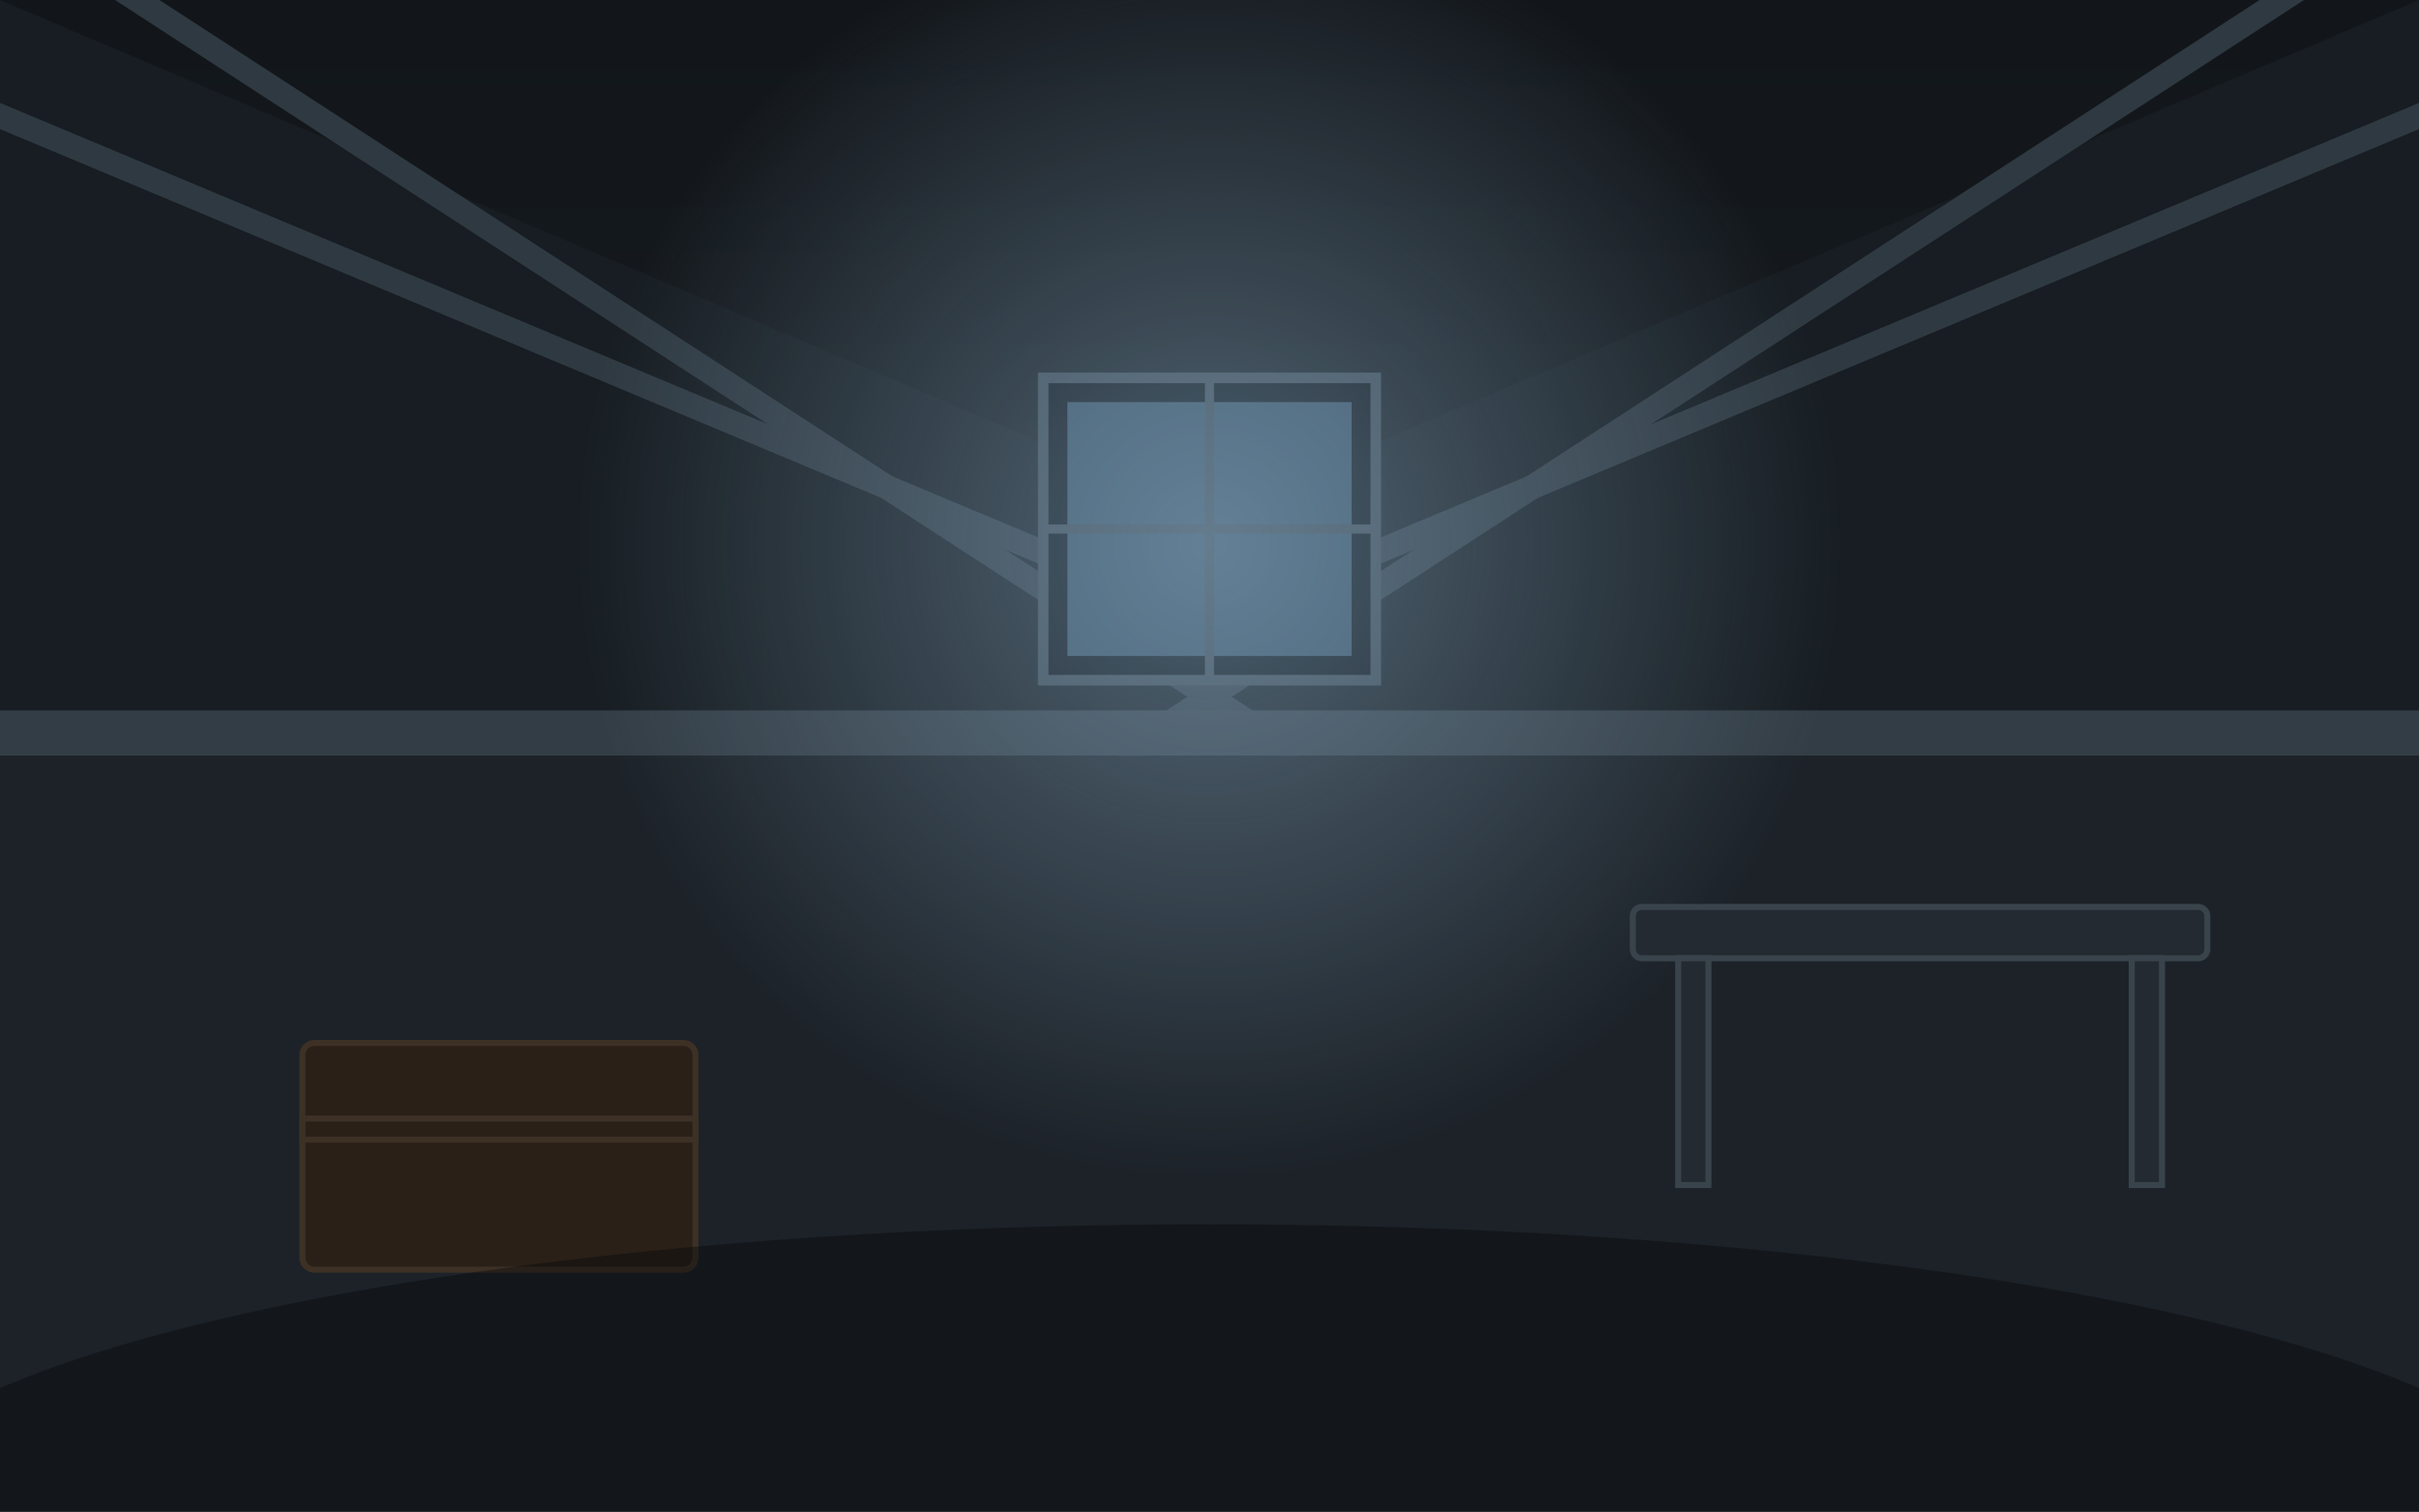
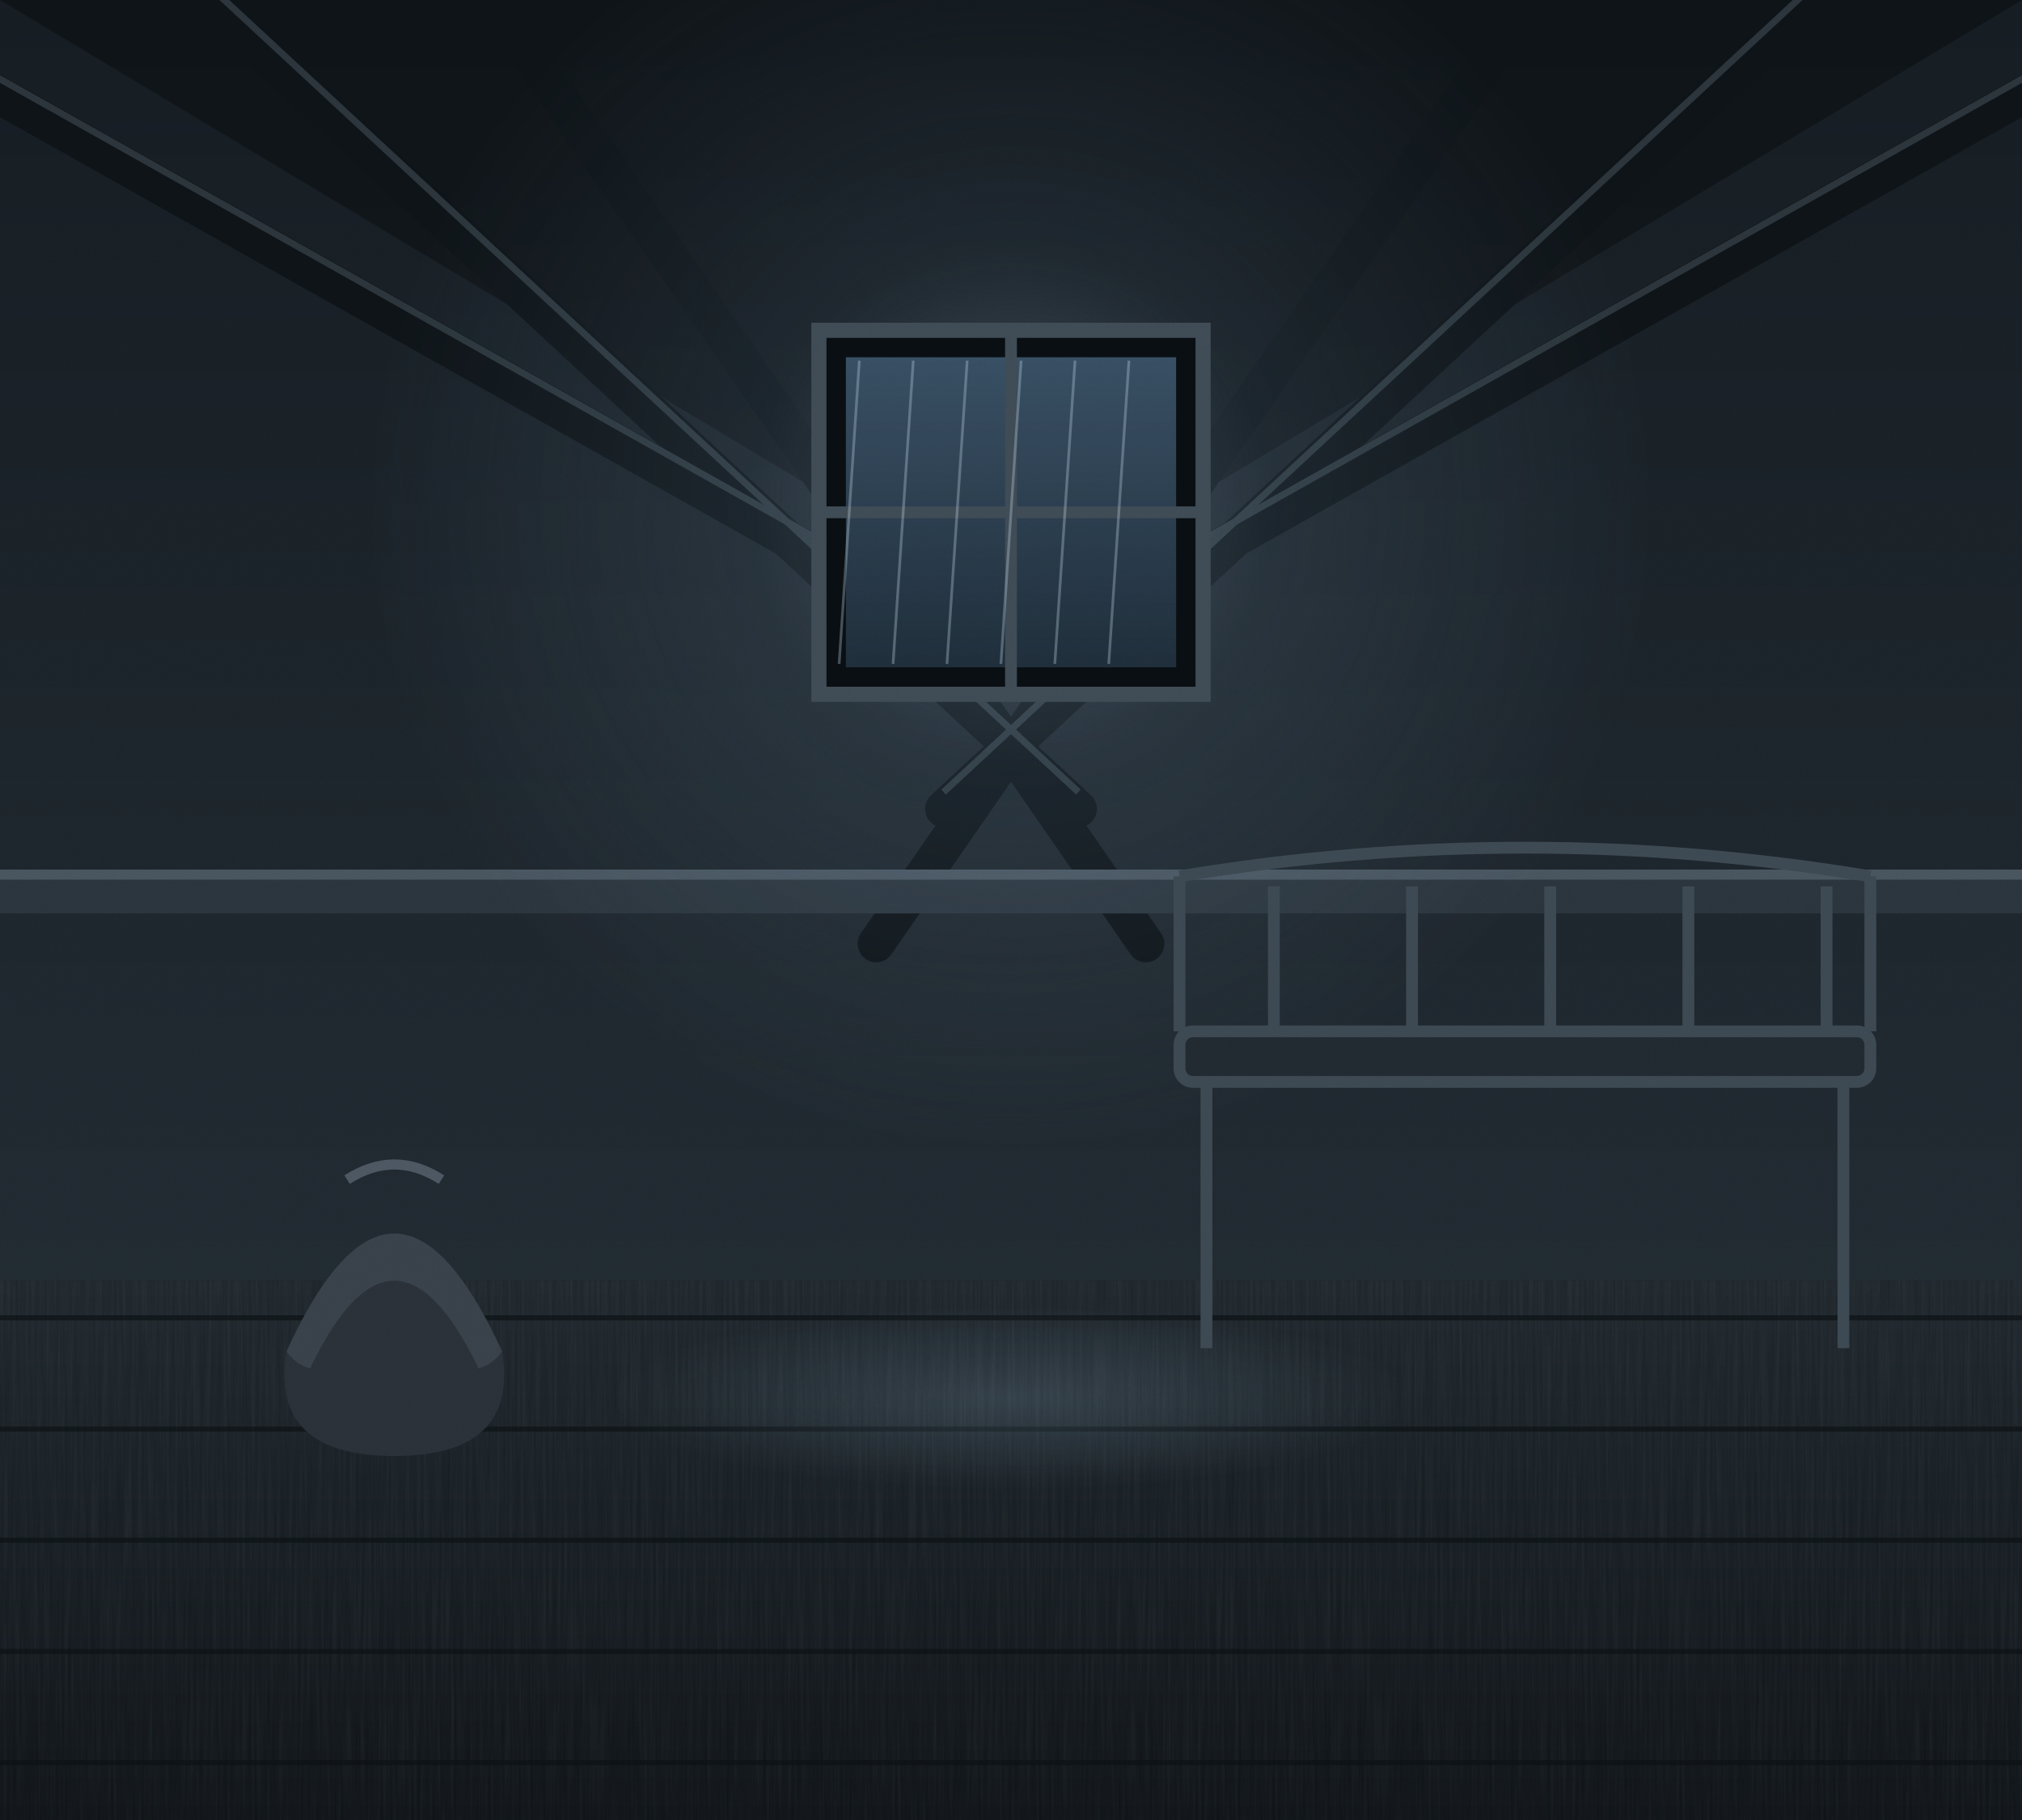
- <svg xmlns="http://www.w3.org/2000/svg" viewBox="0 0 1600 1000" width="1600" height="1000" preserveAspectRatio="xMidYMid slice">
+ <svg xmlns="http://www.w3.org/2000/svg" viewBox="0 0 1200 1080" width="1200" height="1080" preserveAspectRatio="xMidYMid slice">
  <defs>
-     <linearGradient id="s" x1="0" y1="0" x2="0" y2="1">
-       <stop offset="0" stop-color="#12161a" />
-       <stop offset="1" stop-color="#1b2126" />
+     <filter id="soft6" x="-25%" y="-25%" width="150%" height="150%">
+       <feGaussianBlur stdDeviation="6" />
+     </filter>
+     <filter id="far" x="-20%" y="-20%" width="140%" height="140%">
+       <feGaussianBlur stdDeviation="4" />
+     </filter>
+     <filter id="bloom" x="-70%" y="-70%" width="240%" height="240%">
+       <feGaussianBlur stdDeviation="22" result="b" />
+       <feMerge>
+         <feMergeNode in="b" />
+         <feMergeNode in="SourceGraphic" />
+       </feMerge>
+     </filter>
+     <filter id="grainf" x="0" y="0" width="100%" height="100%">
+       <feTurbulence type="fractalNoise" baseFrequency="0.8" numOctaves="2" seed="7" stitchTiles="stitch" />
+       <feColorMatrix type="saturate" values="0" />
+     </filter>
+     <filter id="cloud" x="-10%" y="-10%" width="120%" height="120%">
+       <feTurbulence type="fractalNoise" baseFrequency="0.006 0.013" numOctaves="4" seed="3" />
+       <feColorMatrix type="saturate" values="0" />
+       <feComponentTransfer>
+         <feFuncA type="linear" slope="0.5" intercept="-0.09" />
+       </feComponentTransfer>
+     </filter>
+     <filter id="ripplef" x="-5%" y="-5%" width="110%" height="110%">
+       <feTurbulence type="fractalNoise" baseFrequency="0.004 0.055" numOctaves="3" seed="11" />
+       <feColorMatrix type="saturate" values="0" />
+       <feComponentTransfer>
+         <feFuncA type="linear" slope="0.45" intercept="-0.07" />
+       </feComponentTransfer>
+     </filter>
+     <filter id="woodf" x="0" y="0" width="100%" height="100%">
+       <feTurbulence type="fractalNoise" baseFrequency="0.55 0.014" numOctaves="3" seed="5" />
+       <feColorMatrix type="saturate" values="0" />
+       <feComponentTransfer>
+         <feFuncA type="linear" slope="0.32" intercept="-0.05" />
+       </feComponentTransfer>
+     </filter>
+     <linearGradient id="air" x1="0" y1="0" x2="0" y2="1">
+       <stop offset="0" stop-color="#0f1418" stop-opacity="1" />
+       <stop offset="1" stop-color="#1a2127" stop-opacity="1" />
    </linearGradient>
-     <radialGradient id="g">
-       <stop offset="0" stop-color="#8fb2cc" stop-opacity="0.5" />
-       <stop offset="1" stop-color="#8fb2cc" stop-opacity="0" />
+     <linearGradient id="roof" x1="0" y1="0" x2="0" y2="1">
+       <stop offset="0" stop-color="#161d23" stop-opacity="1" />
+       <stop offset="1" stop-color="#222b32" stop-opacity="1" />
+     </linearGradient>
+     <linearGradient id="night" x1="0" y1="0" x2="0" y2="1">
+       <stop offset="0" stop-color="#3d566b" stop-opacity="1" />
+       <stop offset="1" stop-color="#22323f" stop-opacity="1" />
+     </linearGradient>
+     <linearGradient id="floor" x1="0" y1="0" x2="0" y2="1">
+       <stop offset="0" stop-color="#1e262c" stop-opacity="1" />
+       <stop offset="1" stop-color="#0e1317" stop-opacity="1" />
+     </linearGradient>
+     <radialGradient id="cold">
+       <stop offset="0" stop-color="#a8c6de" stop-opacity="0.36" />
+       <stop offset="0.4" stop-color="#7695b0" stop-opacity="0.14" />
+       <stop offset="1" stop-color="#7695b0" stop-opacity="0" />
+     </radialGradient>
+     <radialGradient id="floorpool">
+       <stop offset="0" stop-color="#8fb0c9" stop-opacity="0.2" />
+       <stop offset="1" stop-color="#8fb0c9" stop-opacity="0" />
    </radialGradient>
  </defs>
-   <rect width="1600" height="1000" fill="url(#s)" />
-   <path d="M0 0 L800 340 L1600 0 v1000 H0 z" fill="#171d22" />
-   <g stroke="#2f3941" stroke-width="16" fill="none">
-     <path d="M-40 60 L820 420" />
-     <path d="M1640 60 L780 420" />
-     <path d="M60 -20 L860 500" />
-     <path d="M1540 -20 L740 500" />
+   <rect width="1200" height="1080" fill="url(#air)" />
+   <path d="M0 0 L600 360 L1200 0 v760 H0 z" fill="url(#roof)" />
+   <g stroke="#0e1418" stroke-width="22" fill="none" stroke-linecap="round">
+     <path d="M-30 40 L610 400" />
+     <path d="M1230 40 L590 400" />
+     <path d="M90 -30 L640 480" />
+     <path d="M1110 -30 L560 480" />
+     <path d="M250 -60 L680 560" />
+     <path d="M950 -60 L520 560" />
  </g>
-   <rect x="0" y="470" width="1600" height="30" fill="#333d45" />
-   <rect x="0" y="500" width="1600" height="500" fill="#1c2228" />
+   <g stroke="#3a464f" stroke-width="4" fill="none" opacity="0.65">
+     <path d="M-30 30 L610 390" />
+     <path d="M1230 30 L590 390" />
+     <path d="M90 -40 L640 470" />
+     <path d="M1110 -40 L560 470" />
+   </g>
+   <rect x="0" y="516" width="1200" height="26" fill="#2b353d" />
+   <rect x="0" y="516" width="1200" height="6" fill="#48555f" />
  <g>
-     <rect x="690" y="250" width="220" height="200" fill="#0c1116" stroke="#3b464f" stroke-width="7" />
-     <rect x="706" y="266" width="188" height="168" fill="#5b7f9c" opacity="0.55" />
-     <line x1="800" y1="250" x2="800" y2="450" stroke="#3b464f" stroke-width="6" />
-     <line x1="690" y1="350" x2="910" y2="350" stroke="#3b464f" stroke-width="6" />
-     <circle cx="800" cy="360" r="420" fill="url(#g)" />
+     <circle cx="600" cy="300" r="380" fill="url(#cold)" />
+     <rect x="486" y="196" width="228" height="216" fill="#0a0f13" stroke="#3f4b55" stroke-width="9" />
+     <rect x="502" y="212" width="196" height="184" fill="url(#night)" opacity="0.9" />
+     <line x1="600" y1="196" x2="600" y2="412" stroke="#3f4b55" stroke-width="7" />
+     <line x1="486" y1="304" x2="714" y2="304" stroke="#3f4b55" stroke-width="7" />
+     <g stroke="#c3daea" stroke-width="1.6" opacity="0.32">
+       <line x1="510" y1="214" x2="498" y2="394" />
+       <line x1="542" y1="214" x2="530" y2="394" />
+       <line x1="574" y1="214" x2="562" y2="394" />
+       <line x1="606" y1="214" x2="594" y2="394" />
+       <line x1="638" y1="214" x2="626" y2="394" />
+       <line x1="670" y1="214" x2="658" y2="394" />
+     </g>
  </g>
-   <g fill="#232a31" stroke="#39434b" stroke-width="4">
-     <rect x="1080" y="600" width="380" height="34" rx="6" />
-     <rect x="1110" y="634" width="20" height="150" />
-     <rect x="1410" y="634" width="20" height="150" />
+   <rect x="0" y="760" width="1200" height="320" fill="url(#floor)" />
+   <rect x="0" y="760" width="1200" height="320" fill="#5a6a76" filter="url(#woodf)" opacity="0.26" />
+   <g stroke="#0c1114" stroke-width="3" opacity="0.7">
+     <line x1="0" y1="782" x2="1200" y2="782" />
+     <line x1="0" y1="848" x2="1200" y2="848" />
+     <line x1="0" y1="914" x2="1200" y2="914" />
+     <line x1="0" y1="980" x2="1200" y2="980" />
+     <line x1="0" y1="1046" x2="1200" y2="1046" />
  </g>
-   <g fill="#2a2018" stroke="#3d3025" stroke-width="4">
-     <rect x="200" y="690" width="260" height="150" rx="8" />
-     <rect x="200" y="740" width="260" height="14" />
+   <ellipse cx="600" cy="830" rx="240" ry="54" fill="url(#floorpool)" opacity="1" />
+   <g stroke="#3d4952" stroke-width="7" fill="none">
+     <rect x="700" y="612" width="410" height="30" rx="8" fill="#222a31" />
+     <line x1="716" y1="642" x2="716" y2="800" />
+     <line x1="1094" y1="642" x2="1094" y2="800" />
+     <path d="M700 612 v-92 M1110 612 v-92" />
+     <path d="M700 520 q205 -34 410 0" />
+     <line x1="756" y1="526" x2="756" y2="612" />
+     <line x1="838" y1="526" x2="838" y2="612" />
+     <line x1="920" y1="526" x2="920" y2="612" />
+     <line x1="1002" y1="526" x2="1002" y2="612" />
+     <line x1="1084" y1="526" x2="1084" y2="612" />
  </g>
-   <g opacity="0.4" fill="#05080b">
-     <ellipse cx="800" cy="1010" rx="900" ry="200" />
+   <g>
+     <path d="M170 802 q64 -140 128 0 q10 62 -64 62 q-74 0 -64 -62 z" fill="#2b3138" />
+     <path d="M170 802 q64 -140 128 0 q-6 8 -14 10 q-50 -104 -100 0 q-8 -2 -14 -10 z" fill="#3e4750" opacity="0.75" />
+     <path d="M206 700 q28 -18 56 0" stroke="#4c5762" stroke-width="6" fill="none" />
  </g>
+   <rect width="1200" height="1080" filter="url(#grainf)" opacity="0.05" style="mix-blend-mode:overlay" />
</svg>
